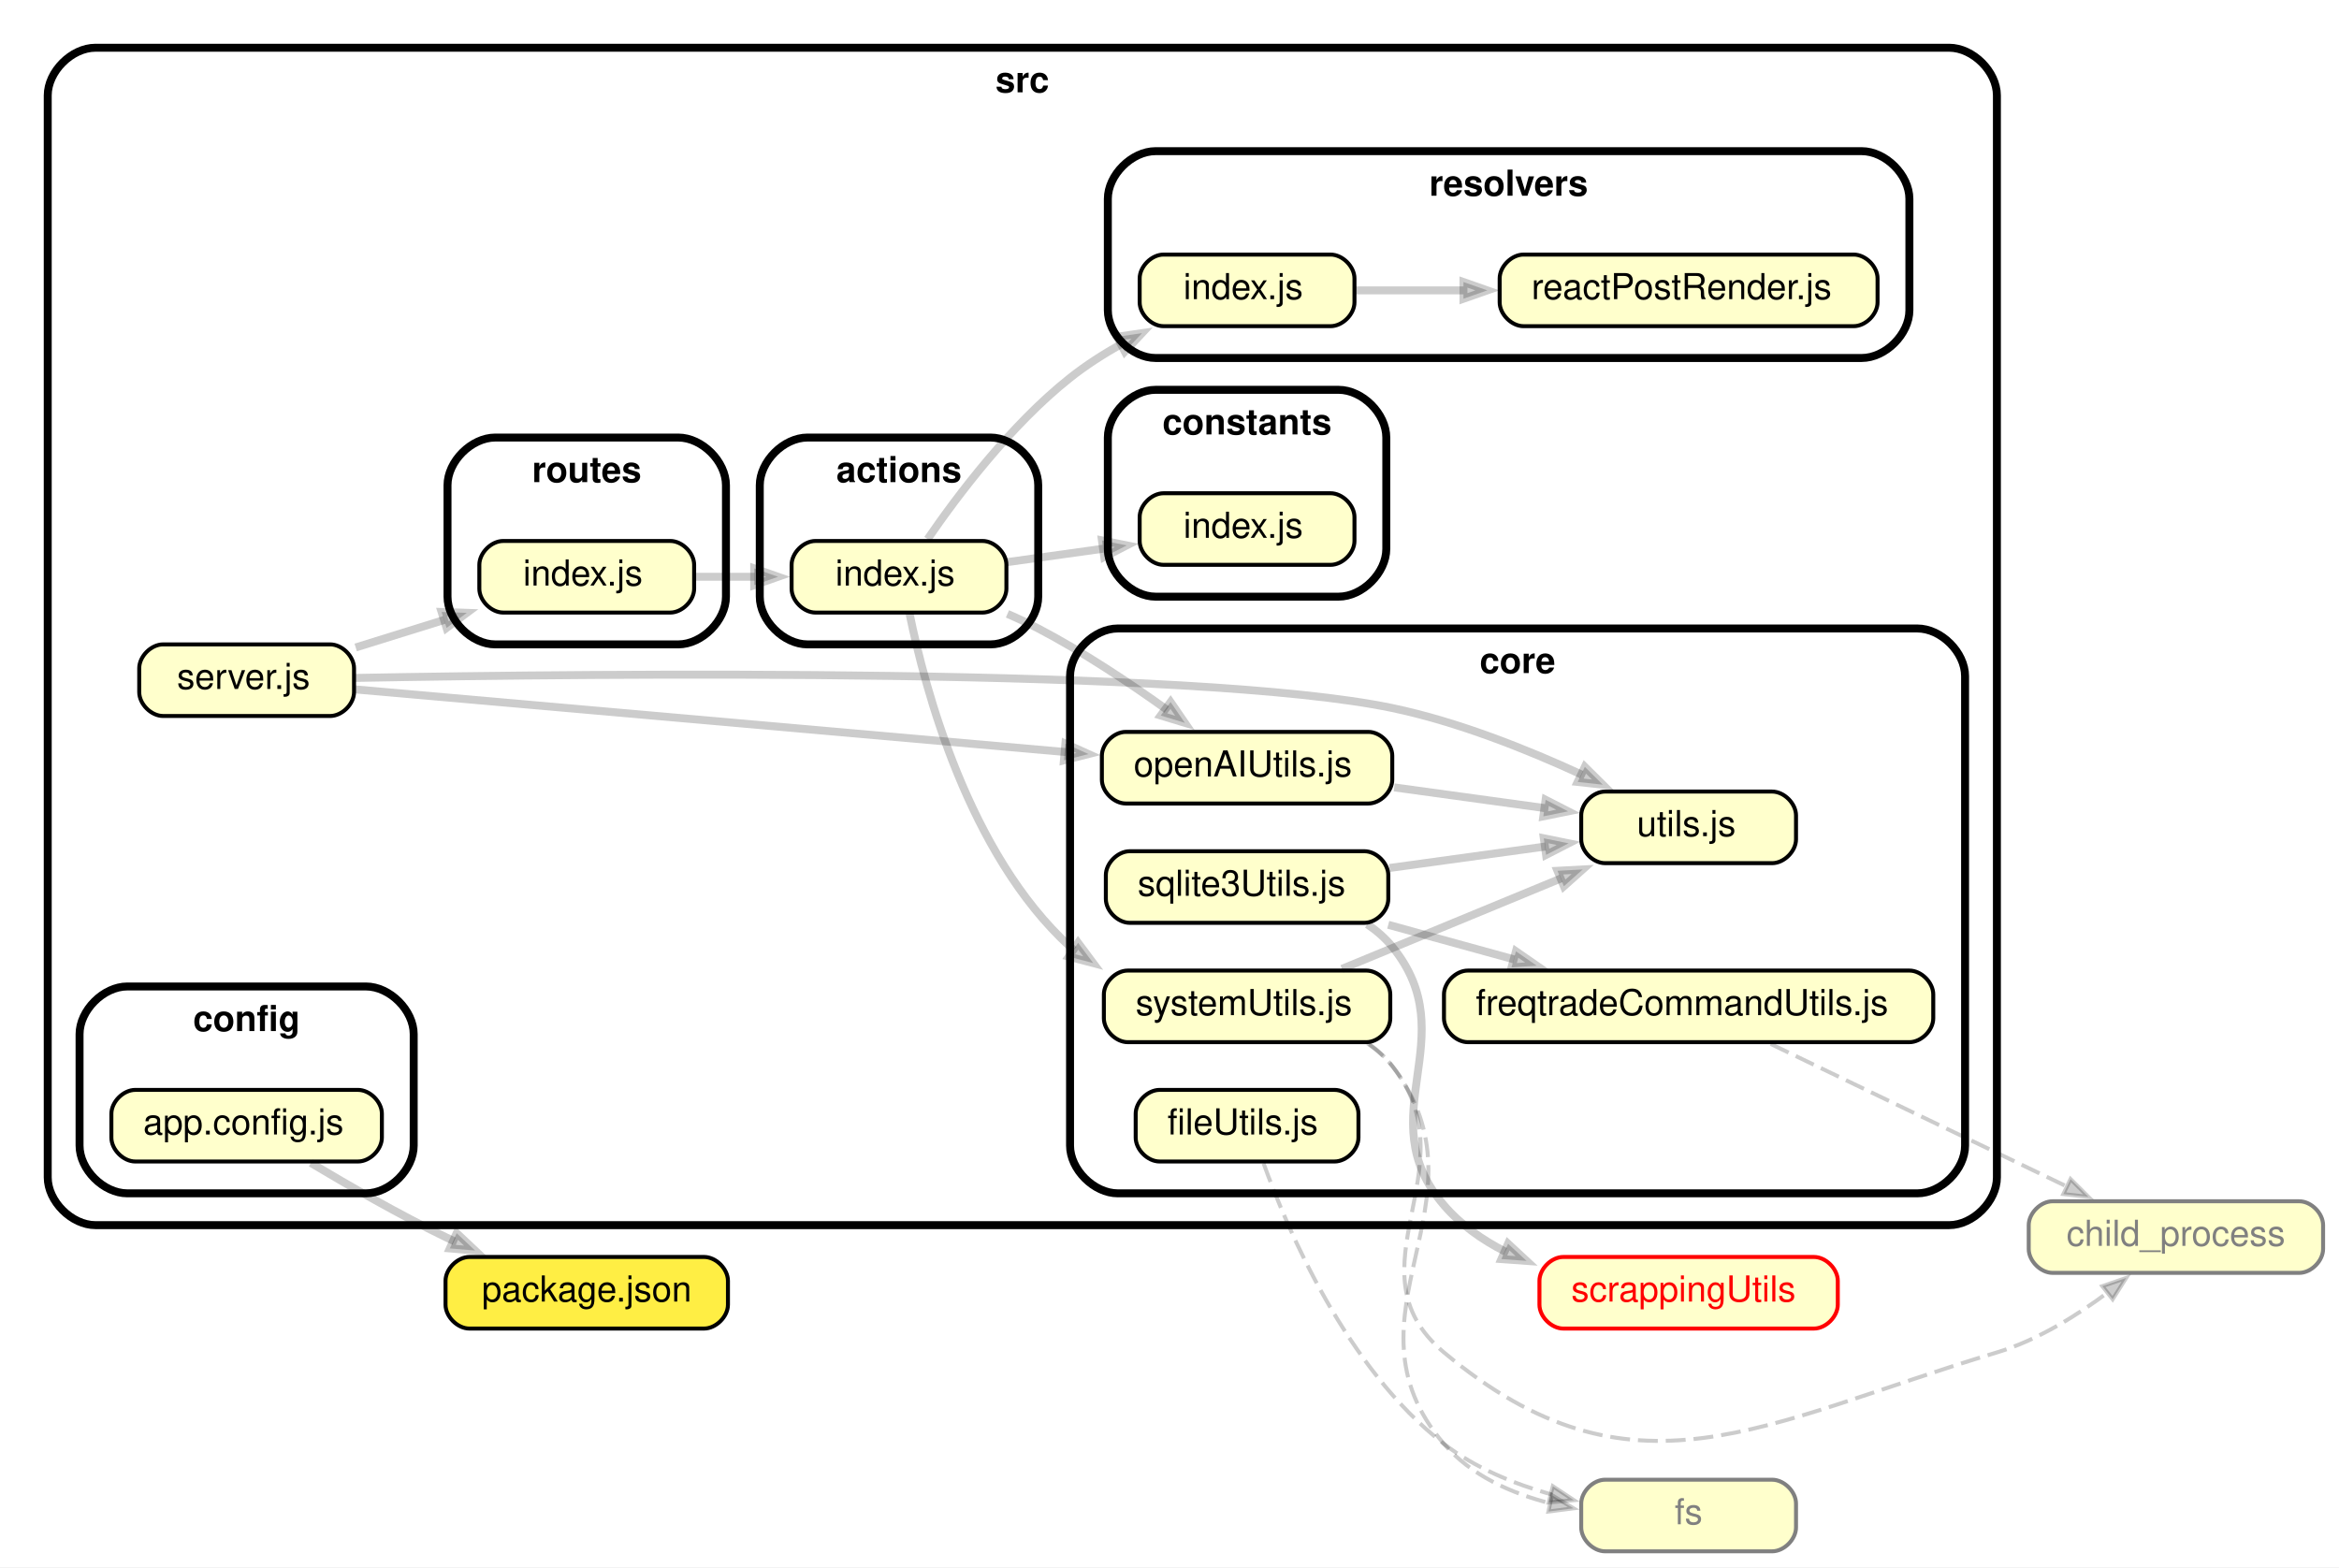
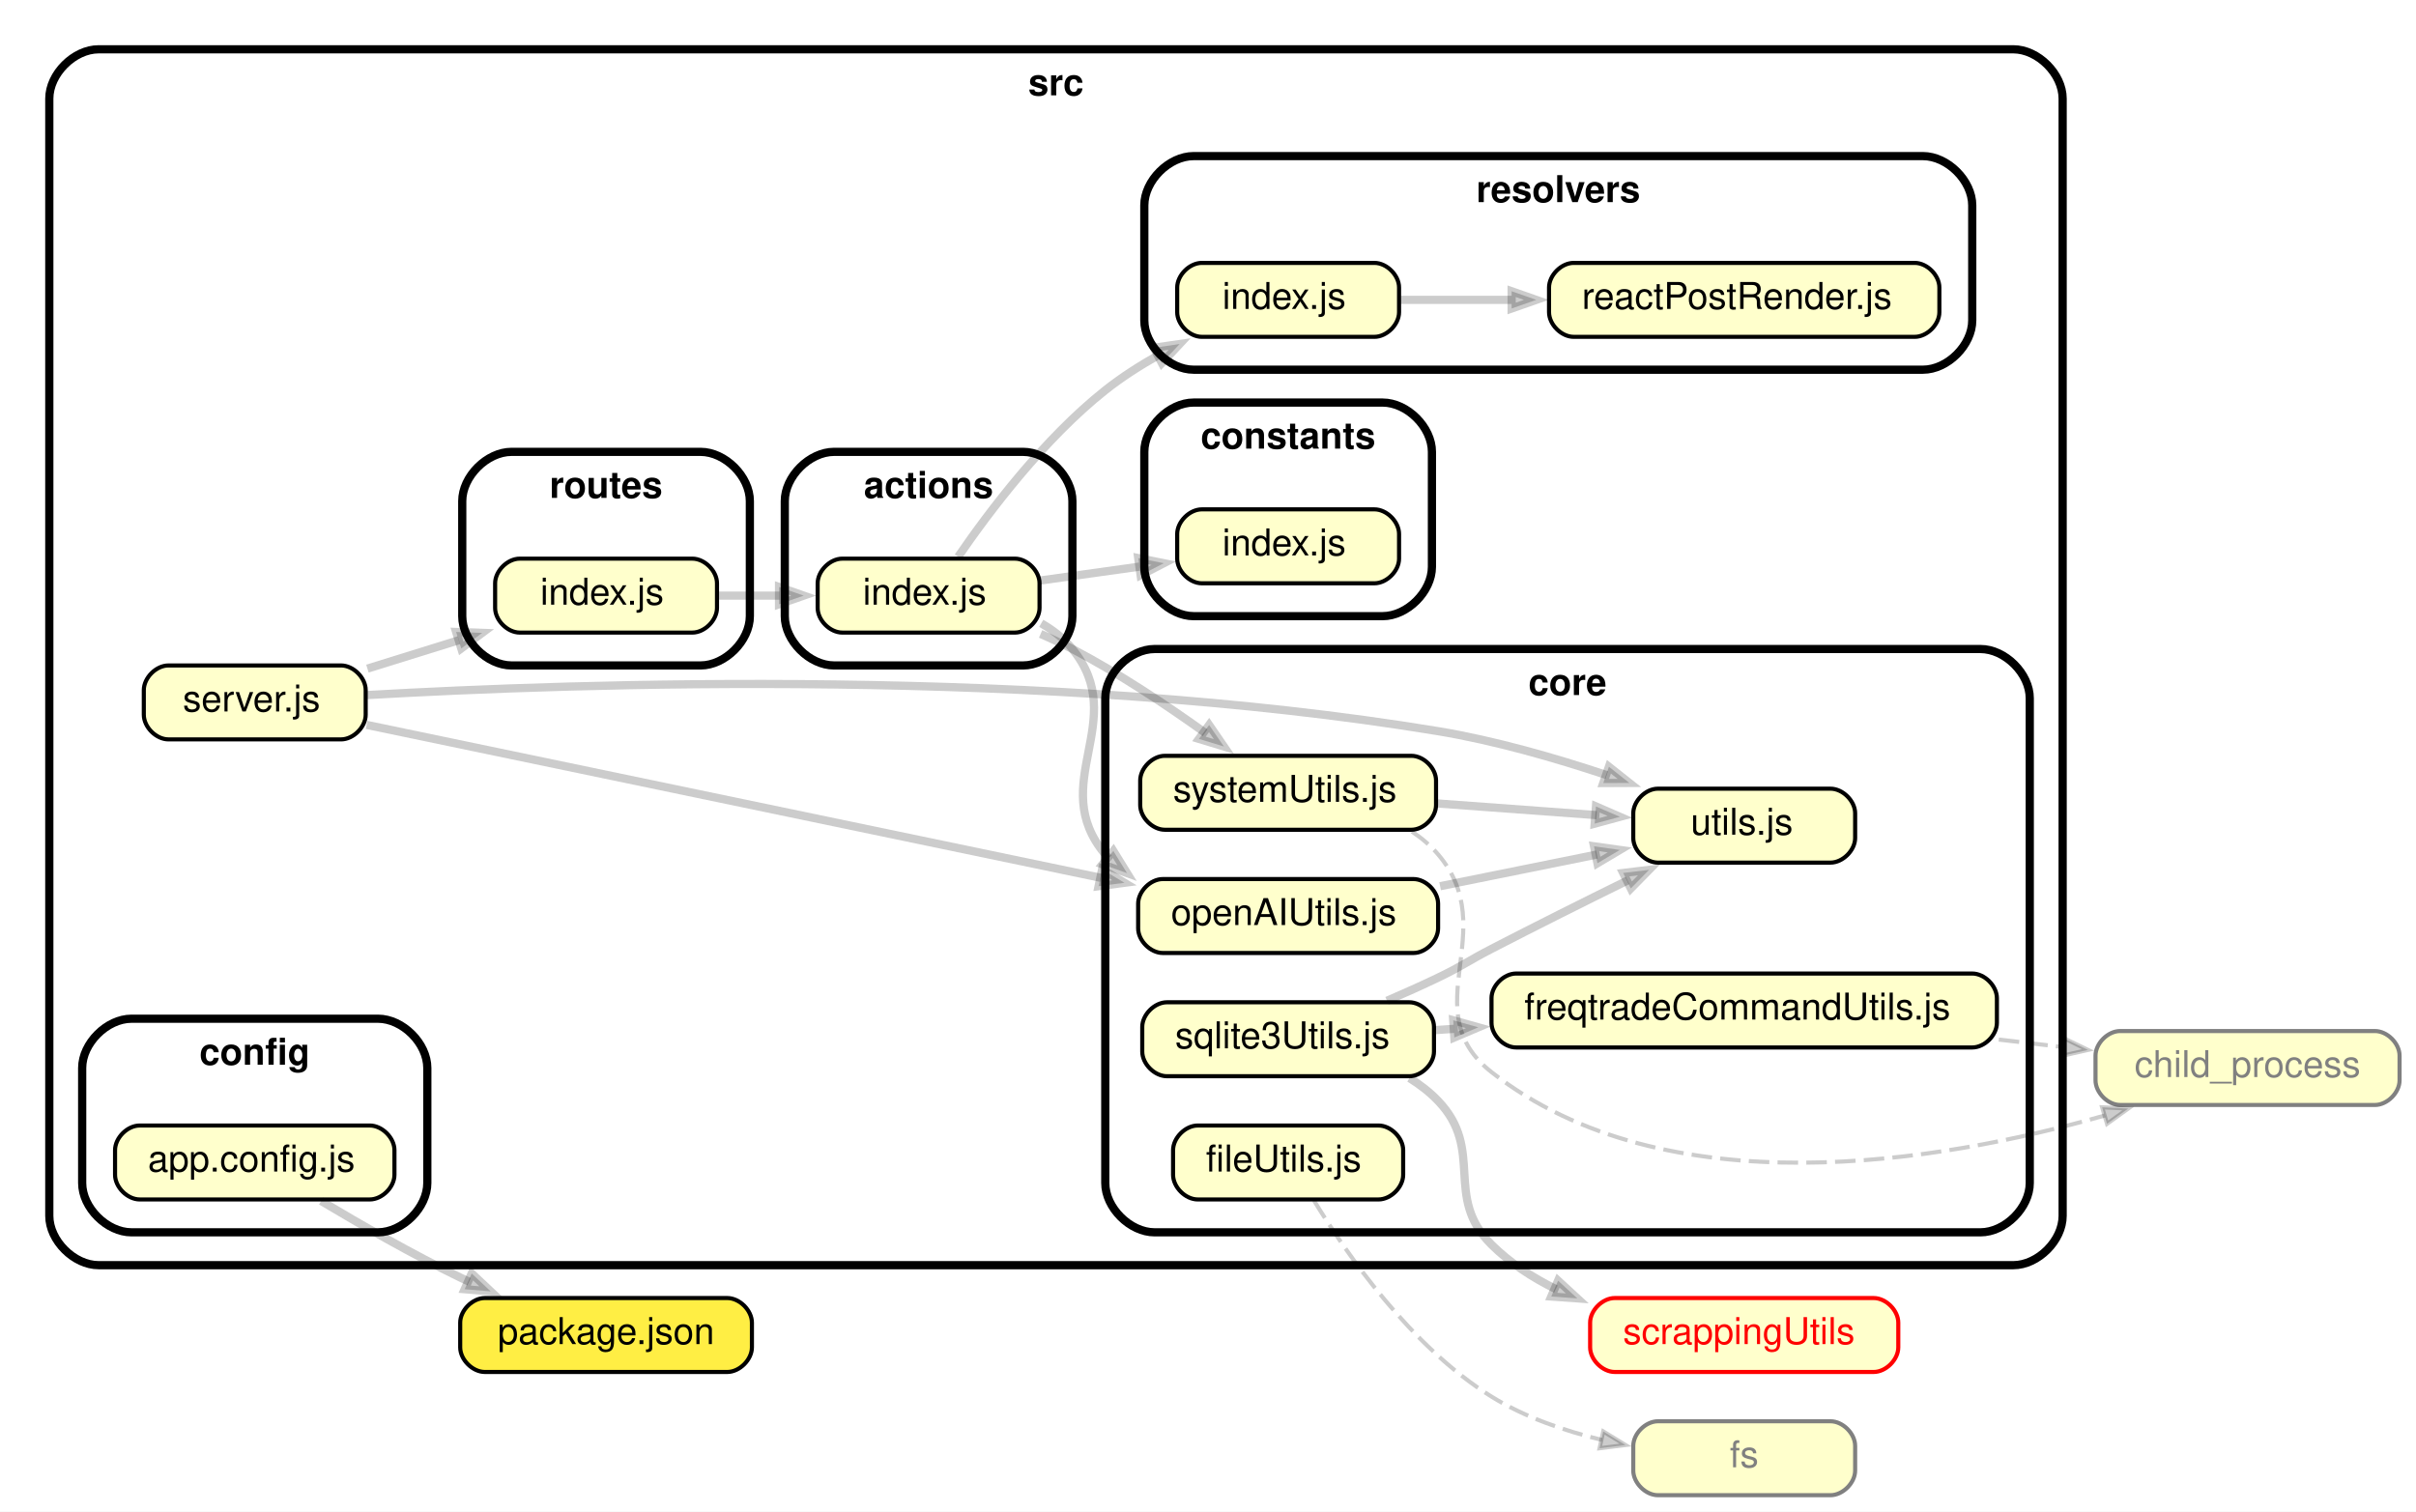
- <svg xmlns="http://www.w3.org/2000/svg" xmlns:xlink="http://www.w3.org/1999/xlink" width="588pt" height="394pt" viewBox="0.00 0.00 588.00 394.00">
-   <g id="graph0" class="graph" transform="scale(1 1) rotate(0) translate(4 390)">
-     <polygon fill="white" stroke="none" points="-4,4 -4,-390 584,-390 584,4 -4,4" />
+ <svg xmlns="http://www.w3.org/2000/svg" xmlns:xlink="http://www.w3.org/1999/xlink" width="588pt" height="368pt" viewBox="0.00 0.00 588.00 368.00">
+   <g id="graph0" class="graph" transform="scale(1 1) rotate(0) translate(4 364)">
+     <polygon fill="white" stroke="none" points="-4,4 -4,-364 584,-364 584,4 -4,4" />
    <g id="clust1" class="cluster">
-       <path fill="#ffffff" stroke="black" stroke-width="2" d="M20,-82C20,-82 486,-82 486,-82 492,-82 498,-88 498,-94 498,-94 498,-366 498,-366 498,-372 492,-378 486,-378 486,-378 20,-378 20,-378 14,-378 8,-372 8,-366 8,-366 8,-94 8,-94 8,-88 14,-82 20,-82" />
-       <text text-anchor="middle" x="253" y="-366.8" font-family="Helvetica,sans-Serif" font-weight="bold" font-size="9.00">src</text>
+       <path fill="#ffffff" stroke="black" stroke-width="2" d="M20,-56C20,-56 486,-56 486,-56 492,-56 498,-62 498,-68 498,-68 498,-340 498,-340 498,-346 492,-352 486,-352 486,-352 20,-352 20,-352 14,-352 8,-346 8,-340 8,-340 8,-68 8,-68 8,-62 14,-56 20,-56" />
+       <text text-anchor="middle" x="253" y="-340.8" font-family="Helvetica,sans-Serif" font-weight="bold" font-size="9.00">src</text>
    </g>
    <g id="clust2" class="cluster">
-       <path fill="#ffffff" stroke="black" stroke-width="2" d="M199,-228C199,-228 245,-228 245,-228 251,-228 257,-234 257,-240 257,-240 257,-268 257,-268 257,-274 251,-280 245,-280 245,-280 199,-280 199,-280 193,-280 187,-274 187,-268 187,-268 187,-240 187,-240 187,-234 193,-228 199,-228" />
-       <text text-anchor="middle" x="222" y="-268.8" font-family="Helvetica,sans-Serif" font-weight="bold" font-size="9.00">actions</text>
+       <path fill="#ffffff" stroke="black" stroke-width="2" d="M199,-202C199,-202 245,-202 245,-202 251,-202 257,-208 257,-214 257,-214 257,-242 257,-242 257,-248 251,-254 245,-254 245,-254 199,-254 199,-254 193,-254 187,-248 187,-242 187,-242 187,-214 187,-214 187,-208 193,-202 199,-202" />
+       <text text-anchor="middle" x="222" y="-242.8" font-family="Helvetica,sans-Serif" font-weight="bold" font-size="9.00">actions</text>
    </g>
    <g id="clust3" class="cluster">
-       <path fill="#ffffff" stroke="black" stroke-width="2" d="M28,-90C28,-90 88,-90 88,-90 94,-90 100,-96 100,-102 100,-102 100,-130 100,-130 100,-136 94,-142 88,-142 88,-142 28,-142 28,-142 22,-142 16,-136 16,-130 16,-130 16,-102 16,-102 16,-96 22,-90 28,-90" />
-       <text text-anchor="middle" x="58" y="-130.8" font-family="Helvetica,sans-Serif" font-weight="bold" font-size="9.00">config</text>
+       <path fill="#ffffff" stroke="black" stroke-width="2" d="M28,-64C28,-64 88,-64 88,-64 94,-64 100,-70 100,-76 100,-76 100,-104 100,-104 100,-110 94,-116 88,-116 88,-116 28,-116 28,-116 22,-116 16,-110 16,-104 16,-104 16,-76 16,-76 16,-70 22,-64 28,-64" />
+       <text text-anchor="middle" x="58" y="-104.8" font-family="Helvetica,sans-Serif" font-weight="bold" font-size="9.00">config</text>
    </g>
    <g id="clust4" class="cluster">
-       <path fill="#ffffff" stroke="black" stroke-width="2" d="M286.5,-240C286.5,-240 332.5,-240 332.5,-240 338.5,-240 344.5,-246 344.5,-252 344.5,-252 344.5,-280 344.5,-280 344.5,-286 338.5,-292 332.5,-292 332.5,-292 286.5,-292 286.5,-292 280.5,-292 274.5,-286 274.5,-280 274.5,-280 274.5,-252 274.5,-252 274.5,-246 280.5,-240 286.5,-240" />
-       <text text-anchor="middle" x="309.5" y="-280.8" font-family="Helvetica,sans-Serif" font-weight="bold" font-size="9.00">constants</text>
+       <path fill="#ffffff" stroke="black" stroke-width="2" d="M286.5,-214C286.5,-214 332.5,-214 332.5,-214 338.5,-214 344.5,-220 344.5,-226 344.5,-226 344.5,-254 344.5,-254 344.5,-260 338.5,-266 332.5,-266 332.5,-266 286.5,-266 286.5,-266 280.5,-266 274.5,-260 274.5,-254 274.5,-254 274.5,-226 274.5,-226 274.5,-220 280.5,-214 286.5,-214" />
+       <text text-anchor="middle" x="309.5" y="-254.8" font-family="Helvetica,sans-Serif" font-weight="bold" font-size="9.00">constants</text>
    </g>
    <g id="clust5" class="cluster">
-       <path fill="#ffffff" stroke="black" stroke-width="2" d="M277,-90C277,-90 478,-90 478,-90 484,-90 490,-96 490,-102 490,-102 490,-220 490,-220 490,-226 484,-232 478,-232 478,-232 277,-232 277,-232 271,-232 265,-226 265,-220 265,-220 265,-102 265,-102 265,-96 271,-90 277,-90" />
-       <text text-anchor="middle" x="377.5" y="-220.8" font-family="Helvetica,sans-Serif" font-weight="bold" font-size="9.00">core</text>
+       <path fill="#ffffff" stroke="black" stroke-width="2" d="M277,-64C277,-64 478,-64 478,-64 484,-64 490,-70 490,-76 490,-76 490,-194 490,-194 490,-200 484,-206 478,-206 478,-206 277,-206 277,-206 271,-206 265,-200 265,-194 265,-194 265,-76 265,-76 265,-70 271,-64 277,-64" />
+       <text text-anchor="middle" x="377.5" y="-194.8" font-family="Helvetica,sans-Serif" font-weight="bold" font-size="9.00">core</text>
    </g>
    <g id="clust6" class="cluster">
-       <path fill="#ffffff" stroke="black" stroke-width="2" d="M286.5,-300C286.5,-300 464,-300 464,-300 470,-300 476,-306 476,-312 476,-312 476,-340 476,-340 476,-346 470,-352 464,-352 464,-352 286.5,-352 286.5,-352 280.5,-352 274.5,-346 274.5,-340 274.5,-340 274.5,-312 274.5,-312 274.5,-306 280.5,-300 286.5,-300" />
-       <text text-anchor="middle" x="375.25" y="-340.8" font-family="Helvetica,sans-Serif" font-weight="bold" font-size="9.00">resolvers</text>
+       <path fill="#ffffff" stroke="black" stroke-width="2" d="M286.5,-274C286.5,-274 464,-274 464,-274 470,-274 476,-280 476,-286 476,-286 476,-314 476,-314 476,-320 470,-326 464,-326 464,-326 286.5,-326 286.5,-326 280.5,-326 274.5,-320 274.5,-314 274.5,-314 274.5,-286 274.5,-286 274.5,-280 280.5,-274 286.5,-274" />
+       <text text-anchor="middle" x="375.25" y="-314.8" font-family="Helvetica,sans-Serif" font-weight="bold" font-size="9.00">resolvers</text>
    </g>
    <g id="clust7" class="cluster">
-       <path fill="#ffffff" stroke="black" stroke-width="2" d="M120.5,-228C120.5,-228 166.5,-228 166.5,-228 172.5,-228 178.5,-234 178.5,-240 178.5,-240 178.5,-268 178.5,-268 178.5,-274 172.5,-280 166.5,-280 166.5,-280 120.5,-280 120.5,-280 114.5,-280 108.5,-274 108.5,-268 108.5,-268 108.5,-240 108.5,-240 108.5,-234 114.5,-228 120.5,-228" />
-       <text text-anchor="middle" x="143.5" y="-268.8" font-family="Helvetica,sans-Serif" font-weight="bold" font-size="9.00">routes</text>
+       <path fill="#ffffff" stroke="black" stroke-width="2" d="M120.5,-202C120.5,-202 166.5,-202 166.5,-202 172.5,-202 178.5,-208 178.5,-214 178.5,-214 178.5,-242 178.5,-242 178.5,-248 172.5,-254 166.5,-254 166.5,-254 120.5,-254 120.5,-254 114.5,-254 108.5,-248 108.5,-242 108.5,-242 108.5,-214 108.5,-214 108.5,-208 114.5,-202 120.5,-202" />
+       <text text-anchor="middle" x="143.5" y="-242.8" font-family="Helvetica,sans-Serif" font-weight="bold" font-size="9.00">routes</text>
    </g>
    <g id="node1" class="node">
      <g id="a_node1">
        <a xlink:title="scrappingUtils">
-           <path fill="#ffffcc" stroke="red" d="M452,-74C452,-74 389,-74 389,-74 386,-74 383,-71 383,-68 383,-68 383,-62 383,-62 383,-59 386,-56 389,-56 389,-56 452,-56 452,-56 455,-56 458,-59 458,-62 458,-62 458,-68 458,-68 458,-71 455,-74 452,-74" />
-           <text text-anchor="start" x="391" y="-62.8" font-family="Helvetica,sans-Serif" font-size="9.00" fill="red">scrappingUtils</text>
+           <path fill="#ffffcc" stroke="red" d="M452,-48C452,-48 389,-48 389,-48 386,-48 383,-45 383,-42 383,-42 383,-36 383,-36 383,-33 386,-30 389,-30 389,-30 452,-30 452,-30 455,-30 458,-33 458,-36 458,-36 458,-42 458,-42 458,-45 455,-48 452,-48" />
+           <text text-anchor="start" x="391" y="-36.8" font-family="Helvetica,sans-Serif" font-size="9.00" fill="red">scrappingUtils</text>
        </a>
      </g>
    </g>
    <g id="node2" class="node">
      <g id="a_node2">
        <a xlink:title="child_process">
-           <path fill="#ffffcc" stroke="grey" d="M574,-88C574,-88 512,-88 512,-88 509,-88 506,-85 506,-82 506,-82 506,-76 506,-76 506,-73 509,-70 512,-70 512,-70 574,-70 574,-70 577,-70 580,-73 580,-76 580,-76 580,-82 580,-82 580,-85 577,-88 574,-88" />
-           <text text-anchor="middle" x="543" y="-76.8" font-family="Helvetica,sans-Serif" font-size="9.00" fill="grey">child_process</text>
+           <path fill="#ffffcc" stroke="grey" d="M574,-113C574,-113 512,-113 512,-113 509,-113 506,-110 506,-107 506,-107 506,-101 506,-101 506,-98 509,-95 512,-95 512,-95 574,-95 574,-95 577,-95 580,-98 580,-101 580,-101 580,-107 580,-107 580,-110 577,-113 574,-113" />
+           <text text-anchor="middle" x="543" y="-101.8" font-family="Helvetica,sans-Serif" font-size="9.00" fill="grey">child_process</text>
        </a>
      </g>
    </g>
    <g id="node3" class="node">
      <g id="a_node3">
        <a xlink:title="fs">
          <path fill="#ffffcc" stroke="grey" d="M441.5,-18C441.5,-18 399.5,-18 399.5,-18 396.5,-18 393.5,-15 393.5,-12 393.5,-12 393.5,-6 393.5,-6 393.5,-3 396.5,0 399.5,0 399.5,0 441.5,0 441.5,0 444.5,0 447.5,-3 447.5,-6 447.5,-6 447.5,-12 447.5,-12 447.5,-15 444.5,-18 441.5,-18" />
          <text text-anchor="middle" x="420.5" y="-6.8" font-family="Helvetica,sans-Serif" font-size="9.00" fill="grey">fs</text>
        </a>
      </g>
    </g>
    <g id="node4" class="node">
      <g id="a_node4">
        <a xlink:href="package.json" xlink:title="package.json">
-           <path fill="#ffee44" stroke="black" d="M173,-74C173,-74 114,-74 114,-74 111,-74 108,-71 108,-68 108,-68 108,-62 108,-62 108,-59 111,-56 114,-56 114,-56 173,-56 173,-56 176,-56 179,-59 179,-62 179,-62 179,-68 179,-68 179,-71 176,-74 173,-74" />
-           <text text-anchor="middle" x="143.5" y="-62.8" font-family="Helvetica,sans-Serif" font-size="9.00">package.json</text>
+           <path fill="#ffee44" stroke="black" d="M173,-48C173,-48 114,-48 114,-48 111,-48 108,-45 108,-42 108,-42 108,-36 108,-36 108,-33 111,-30 114,-30 114,-30 173,-30 173,-30 176,-30 179,-33 179,-36 179,-36 179,-42 179,-42 179,-45 176,-48 173,-48" />
+           <text text-anchor="middle" x="143.5" y="-36.8" font-family="Helvetica,sans-Serif" font-size="9.00">package.json</text>
        </a>
      </g>
    </g>
    <g id="node5" class="node">
      <g id="a_node5">
        <a xlink:href="src/actions/index.js" xlink:title="index.js">
-           <path fill="#ffffcc" stroke="black" d="M243,-254C243,-254 201,-254 201,-254 198,-254 195,-251 195,-248 195,-248 195,-242 195,-242 195,-239 198,-236 201,-236 201,-236 243,-236 243,-236 246,-236 249,-239 249,-242 249,-242 249,-248 249,-248 249,-251 246,-254 243,-254" />
-           <text text-anchor="start" x="206" y="-242.8" font-family="Helvetica,sans-Serif" font-size="9.00">index.js</text>
+           <path fill="#ffffcc" stroke="black" d="M243,-228C243,-228 201,-228 201,-228 198,-228 195,-225 195,-222 195,-222 195,-216 195,-216 195,-213 198,-210 201,-210 201,-210 243,-210 243,-210 246,-210 249,-213 249,-216 249,-216 249,-222 249,-222 249,-225 246,-228 243,-228" />
+           <text text-anchor="start" x="206" y="-216.8" font-family="Helvetica,sans-Serif" font-size="9.00">index.js</text>
        </a>
      </g>
    </g>
    <g id="node6" class="node">
      <g id="a_node6">
        <a xlink:href="src/constants/index.js" xlink:title="index.js">
-           <path fill="#ffffcc" stroke="black" d="M330.5,-266C330.5,-266 288.5,-266 288.5,-266 285.5,-266 282.5,-263 282.5,-260 282.5,-260 282.5,-254 282.5,-254 282.5,-251 285.5,-248 288.5,-248 288.5,-248 330.5,-248 330.5,-248 333.5,-248 336.5,-251 336.5,-254 336.5,-254 336.5,-260 336.5,-260 336.5,-263 333.5,-266 330.5,-266" />
-           <text text-anchor="start" x="293.5" y="-254.8" font-family="Helvetica,sans-Serif" font-size="9.00">index.js</text>
+           <path fill="#ffffcc" stroke="black" d="M330.5,-240C330.5,-240 288.5,-240 288.5,-240 285.5,-240 282.5,-237 282.5,-234 282.5,-234 282.5,-228 282.5,-228 282.5,-225 285.5,-222 288.5,-222 288.5,-222 330.5,-222 330.5,-222 333.5,-222 336.5,-225 336.5,-228 336.5,-228 336.5,-234 336.5,-234 336.5,-237 333.5,-240 330.5,-240" />
+           <text text-anchor="start" x="293.5" y="-228.8" font-family="Helvetica,sans-Serif" font-size="9.00">index.js</text>
        </a>
      </g>
    </g>
    <g id="edge1" class="edge">
-       <path fill="none" stroke="#000000" stroke-width="2" stroke-opacity="0.2" d="M249.12,-248.67C256.75,-249.74 265.23,-250.93 273.33,-252.06" />
-       <polygon fill="#000000" fill-opacity="0.2" stroke="#000000" stroke-width="2" stroke-opacity="0.2" points="273.02,-254.14 279.25,-252.89 273.6,-249.98 273.02,-254.14" />
+       <path fill="none" stroke="#000000" stroke-width="2" stroke-opacity="0.2" d="M249.12,-222.67C256.75,-223.74 265.23,-224.93 273.33,-226.06" />
+       <polygon fill="#000000" fill-opacity="0.2" stroke="#000000" stroke-width="2" stroke-opacity="0.2" points="273.02,-228.14 279.25,-226.89 273.6,-223.98 273.02,-228.14" />
    </g>
    <g id="node7" class="node">
      <g id="a_node7">
        <a xlink:href="src/core/openAIUtils.js" xlink:title="openAIUtils.js">
-           <path fill="#ffffcc" stroke="black" d="M340,-206C340,-206 279,-206 279,-206 276,-206 273,-203 273,-200 273,-200 273,-194 273,-194 273,-191 276,-188 279,-188 279,-188 340,-188 340,-188 343,-188 346,-191 346,-194 346,-194 346,-200 346,-200 346,-203 343,-206 340,-206" />
-           <text text-anchor="start" x="281" y="-194.8" font-family="Helvetica,sans-Serif" font-size="9.00">openAIUtils.js</text>
+           <path fill="#ffffcc" stroke="black" d="M340,-150C340,-150 279,-150 279,-150 276,-150 273,-147 273,-144 273,-144 273,-138 273,-138 273,-135 276,-132 279,-132 279,-132 340,-132 340,-132 343,-132 346,-135 346,-138 346,-138 346,-144 346,-144 346,-147 343,-150 340,-150" />
+           <text text-anchor="start" x="281" y="-138.8" font-family="Helvetica,sans-Serif" font-size="9.00">openAIUtils.js</text>
        </a>
      </g>
    </g>
    <g id="edge2" class="edge">
-       <path fill="none" stroke="#000000" stroke-width="2" stroke-opacity="0.2" d="M249.26,-235.67C251.91,-234.52 254.53,-233.29 257,-232 268.19,-226.16 279.89,-218.36 289.3,-211.61" />
-       <polygon fill="#000000" fill-opacity="0.2" stroke="#000000" stroke-width="2" stroke-opacity="0.2" points="290.27,-213.51 293.87,-208.27 287.79,-210.12 290.27,-213.51" />
+       <path fill="none" stroke="#000000" stroke-width="2" stroke-opacity="0.2" d="M249.41,-212.25C252.3,-210.6 254.93,-208.55 257,-206 271.19,-188.53 250.52,-173.23 265,-156 265.27,-155.68 265.55,-155.36 265.83,-155.06" />
+       <polygon fill="#000000" fill-opacity="0.2" stroke="#000000" stroke-width="2" stroke-opacity="0.2" points="266.96,-156.85 270.3,-151.44 264.31,-153.58 266.96,-156.85" />
    </g>
    <g id="node8" class="node">
      <g id="a_node8">
        <a xlink:href="src/core/systemUtils.js" xlink:title="systemUtils.js">
-           <path fill="#ffffcc" stroke="black" d="M339.5,-146C339.5,-146 279.5,-146 279.5,-146 276.5,-146 273.5,-143 273.5,-140 273.5,-140 273.5,-134 273.5,-134 273.5,-131 276.5,-128 279.5,-128 279.5,-128 339.5,-128 339.5,-128 342.5,-128 345.5,-131 345.5,-134 345.5,-134 345.5,-140 345.5,-140 345.5,-143 342.5,-146 339.5,-146" />
-           <text text-anchor="start" x="281.5" y="-134.8" font-family="Helvetica,sans-Serif" font-size="9.00">systemUtils.js</text>
+           <path fill="#ffffcc" stroke="black" d="M339.5,-180C339.5,-180 279.5,-180 279.5,-180 276.5,-180 273.5,-177 273.5,-174 273.5,-174 273.5,-168 273.5,-168 273.5,-165 276.5,-162 279.5,-162 279.5,-162 339.5,-162 339.5,-162 342.5,-162 345.5,-165 345.5,-168 345.5,-168 345.5,-174 345.5,-174 345.5,-177 342.5,-180 339.5,-180" />
+           <text text-anchor="start" x="281.5" y="-168.8" font-family="Helvetica,sans-Serif" font-size="9.00">systemUtils.js</text>
        </a>
      </g>
    </g>
    <g id="edge3" class="edge">
-       <path fill="none" stroke="#000000" stroke-width="2" stroke-opacity="0.2" d="M224.67,-235.64C228.47,-217.05 239.47,-175.28 265,-152 265.31,-151.72 265.63,-151.44 265.95,-151.17" />
-       <polygon fill="#000000" fill-opacity="0.2" stroke="#000000" stroke-width="2" stroke-opacity="0.2" points="267.02,-152.98 270.82,-147.88 264.67,-149.5 267.02,-152.98" />
+       <path fill="none" stroke="#000000" stroke-width="2" stroke-opacity="0.2" d="M249.26,-209.67C251.91,-208.52 254.53,-207.29 257,-206 268.19,-200.16 279.89,-192.36 289.3,-185.61" />
+       <polygon fill="#000000" fill-opacity="0.2" stroke="#000000" stroke-width="2" stroke-opacity="0.2" points="290.27,-187.51 293.87,-182.27 287.79,-184.12 290.27,-187.51" />
    </g>
    <g id="node9" class="node">
      <g id="a_node9">
        <a xlink:href="src/resolvers/index.js" xlink:title="index.js">
-           <path fill="#ffffcc" stroke="black" d="M330.5,-326C330.5,-326 288.5,-326 288.5,-326 285.5,-326 282.5,-323 282.5,-320 282.5,-320 282.5,-314 282.5,-314 282.5,-311 285.5,-308 288.5,-308 288.5,-308 330.5,-308 330.5,-308 333.5,-308 336.5,-311 336.5,-314 336.5,-314 336.5,-320 336.5,-320 336.5,-323 333.5,-326 330.5,-326" />
-           <text text-anchor="start" x="293.5" y="-314.8" font-family="Helvetica,sans-Serif" font-size="9.00">index.js</text>
+           <path fill="#ffffcc" stroke="black" d="M330.5,-300C330.5,-300 288.5,-300 288.5,-300 285.5,-300 282.5,-297 282.5,-294 282.5,-294 282.5,-288 282.5,-288 282.5,-285 285.5,-282 288.5,-282 288.5,-282 330.5,-282 330.5,-282 333.5,-282 336.5,-285 336.5,-288 336.5,-288 336.5,-294 336.5,-294 336.5,-297 333.5,-300 330.5,-300" />
+           <text text-anchor="start" x="293.5" y="-288.8" font-family="Helvetica,sans-Serif" font-size="9.00">index.js</text>
        </a>
      </g>
    </g>
    <g id="edge4" class="edge">
-       <path fill="none" stroke="#000000" stroke-width="2" stroke-opacity="0.2" d="M229.19,-254.47C236.65,-265.33 250.07,-283.17 265,-295 268.99,-298.17 273.52,-301.06 278.1,-303.63" />
-       <polygon fill="#000000" fill-opacity="0.2" stroke="#000000" stroke-width="2" stroke-opacity="0.2" points="276.81,-305.33 283.1,-306.25 278.76,-301.61 276.81,-305.33" />
+       <path fill="none" stroke="#000000" stroke-width="2" stroke-opacity="0.2" d="M229.19,-228.47C236.65,-239.33 250.07,-257.17 265,-269 268.99,-272.17 273.52,-275.06 278.1,-277.63" />
+       <polygon fill="#000000" fill-opacity="0.2" stroke="#000000" stroke-width="2" stroke-opacity="0.2" points="276.81,-279.33 283.1,-280.25 278.76,-275.61 276.81,-279.33" />
    </g>
    <g id="node13" class="node">
      <g id="a_node13">
        <a xlink:href="src/core/utils.js" xlink:title="utils.js">
-           <path fill="#ffffcc" stroke="black" d="M441.5,-191C441.5,-191 399.5,-191 399.5,-191 396.5,-191 393.5,-188 393.5,-185 393.5,-185 393.5,-179 393.5,-179 393.5,-176 396.5,-173 399.5,-173 399.5,-173 441.5,-173 441.5,-173 444.5,-173 447.5,-176 447.5,-179 447.5,-179 447.5,-185 447.5,-185 447.5,-188 444.5,-191 441.5,-191" />
-           <text text-anchor="start" x="407.5" y="-179.8" font-family="Helvetica,sans-Serif" font-size="9.00">utils.js</text>
+           <path fill="#ffffcc" stroke="black" d="M441.5,-172C441.5,-172 399.5,-172 399.5,-172 396.5,-172 393.5,-169 393.5,-166 393.5,-166 393.5,-160 393.5,-160 393.5,-157 396.5,-154 399.5,-154 399.5,-154 441.5,-154 441.5,-154 444.5,-154 447.5,-157 447.5,-160 447.5,-160 447.5,-166 447.5,-166 447.5,-169 444.5,-172 441.5,-172" />
+           <text text-anchor="start" x="407.5" y="-160.8" font-family="Helvetica,sans-Serif" font-size="9.00">utils.js</text>
        </a>
      </g>
    </g>
    <g id="edge8" class="edge">
-       <path fill="none" stroke="#000000" stroke-width="2" stroke-opacity="0.2" d="M346.49,-192.05C358.65,-190.37 372.2,-188.51 384.29,-186.85" />
-       <polygon fill="#000000" fill-opacity="0.2" stroke="#000000" stroke-width="2" stroke-opacity="0.2" points="384.55,-188.93 390.21,-186.03 383.98,-184.77 384.55,-188.93" />
+       <path fill="none" stroke="#000000" stroke-width="2" stroke-opacity="0.2" d="M346.49,-148.26C358.77,-150.74 372.46,-153.51 384.65,-155.97" />
+       <polygon fill="#000000" fill-opacity="0.2" stroke="#000000" stroke-width="2" stroke-opacity="0.2" points="383.95,-157.97 390.24,-157.09 384.78,-153.85 383.95,-157.97" />
    </g>
    <g id="edge13" class="edge">
-       <path fill="none" stroke="#000000" stroke-dasharray="5,2" stroke-opacity="0.2" d="M339.77,-127.68C342.11,-126.07 344.24,-124.19 346,-122 366.32,-96.61 334.05,-70.85 359,-50 406.41,-10.39 438.83,-32.25 498,-50 508.2,-53.06 518.21,-59.33 526.11,-65.25" />
-       <polygon fill="#000000" fill-opacity="0.2" stroke="#000000" stroke-opacity="0.2" points="524.5,-66.66 530.51,-68.73 527.1,-63.36 524.5,-66.66" />
-     </g>
-     <g id="edge14" class="edge">
-       <path fill="none" stroke="#000000" stroke-dasharray="5,2" stroke-opacity="0.2" d="M340.2,-127.52C342.39,-125.95 344.37,-124.12 346,-122 371.91,-88.16 331.26,-59.35 359,-27 365.77,-19.1 375.85,-14.59 385.84,-12.03" />
-       <polygon fill="#000000" fill-opacity="0.2" stroke="#000000" stroke-opacity="0.2" points="386.14,-14.11 391.57,-10.81 385.26,-10 386.14,-14.11" />
+       <path fill="none" stroke="#000000" stroke-dasharray="5,2" stroke-opacity="0.2" d="M339.63,-161.56C342,-159.98 344.18,-158.14 346,-156 361.73,-137.54 339.92,-117.97 359,-103 401.48,-69.68 468.19,-81.03 508.25,-92.44" />
+       <polygon fill="#000000" fill-opacity="0.2" stroke="#000000" stroke-opacity="0.2" points="507.61,-94.44 513.96,-94.13 508.8,-90.41 507.61,-94.44" />
    </g>
    <g id="edge12" class="edge">
-       <path fill="none" stroke="#000000" stroke-width="2" stroke-opacity="0.2" d="M333.35,-146.43C349.34,-153.03 370.88,-161.93 388.43,-169.17" />
-       <polygon fill="#000000" fill-opacity="0.2" stroke="#000000" stroke-width="2" stroke-opacity="0.2" points="387.53,-171.08 393.88,-171.42 389.14,-167.19 387.53,-171.08" />
+       <path fill="none" stroke="#000000" stroke-width="2" stroke-opacity="0.2" d="M345.89,-168.4C358.29,-167.49 372.21,-166.47 384.58,-165.56" />
+       <polygon fill="#000000" fill-opacity="0.2" stroke="#000000" stroke-width="2" stroke-opacity="0.2" points="384.42,-167.68 390.25,-165.15 384.11,-163.49 384.42,-167.68" />
    </g>
    <g id="node15" class="node">
      <g id="a_node15">
        <a xlink:href="src/resolvers/reactPostRender.js" xlink:title="reactPostRender.js">
-           <path fill="#ffffcc" stroke="black" d="M462,-326C462,-326 379,-326 379,-326 376,-326 373,-323 373,-320 373,-320 373,-314 373,-314 373,-311 376,-308 379,-308 379,-308 462,-308 462,-308 465,-308 468,-311 468,-314 468,-314 468,-320 468,-320 468,-323 465,-326 462,-326" />
-           <text text-anchor="start" x="381" y="-314.8" font-family="Helvetica,sans-Serif" font-size="9.00">reactPostRender.js</text>
-         </a>
-       </g>
-     </g>
-     <g id="edge15" class="edge">
-       <path fill="none" stroke="#000000" stroke-width="2" stroke-opacity="0.2" d="M336.89,-317C345.1,-317 354.48,-317 363.91,-317" />
-       <polygon fill="#000000" fill-opacity="0.2" stroke="#000000" stroke-width="2" stroke-opacity="0.2" points="363.9,-319.1 369.9,-317 363.9,-314.9 363.9,-319.1" />
+           <path fill="#ffffcc" stroke="black" d="M462,-300C462,-300 379,-300 379,-300 376,-300 373,-297 373,-294 373,-294 373,-288 373,-288 373,-285 376,-282 379,-282 379,-282 462,-282 462,-282 465,-282 468,-285 468,-288 468,-288 468,-294 468,-294 468,-297 465,-300 462,-300" />
+           <text text-anchor="start" x="381" y="-288.8" font-family="Helvetica,sans-Serif" font-size="9.00">reactPostRender.js</text>
+         </a>
+       </g>
+     </g>
+     <g id="edge14" class="edge">
+       <path fill="none" stroke="#000000" stroke-width="2" stroke-opacity="0.2" d="M336.89,-291C345.1,-291 354.48,-291 363.91,-291" />
+       <polygon fill="#000000" fill-opacity="0.2" stroke="#000000" stroke-width="2" stroke-opacity="0.2" points="363.9,-293.1 369.9,-291 363.9,-288.9 363.9,-293.1" />
    </g>
    <g id="node10" class="node">
      <g id="a_node10">
        <a xlink:href="src/config/app.config.js" xlink:title="app.config.js">
-           <path fill="#ffffcc" stroke="black" d="M86,-116C86,-116 30,-116 30,-116 27,-116 24,-113 24,-110 24,-110 24,-104 24,-104 24,-101 27,-98 30,-98 30,-98 86,-98 86,-98 89,-98 92,-101 92,-104 92,-104 92,-110 92,-110 92,-113 89,-116 86,-116" />
-           <text text-anchor="start" x="32" y="-104.8" font-family="Helvetica,sans-Serif" font-size="9.00">app.config.js</text>
+           <path fill="#ffffcc" stroke="black" d="M86,-90C86,-90 30,-90 30,-90 27,-90 24,-87 24,-84 24,-84 24,-78 24,-78 24,-75 27,-72 30,-72 30,-72 86,-72 86,-72 89,-72 92,-75 92,-78 92,-78 92,-84 92,-84 92,-87 89,-90 86,-90" />
+           <text text-anchor="start" x="32" y="-78.8" font-family="Helvetica,sans-Serif" font-size="9.00">app.config.js</text>
        </a>
      </g>
    </g>
    <g id="edge5" class="edge">
-       <path fill="none" stroke="#000000" stroke-width="2" stroke-opacity="0.2" d="M74.16,-97.63C83.7,-91.92 96.37,-84.65 108,-79 108.71,-78.65 109.44,-78.31 110.17,-77.97" />
-       <polygon fill="#000000" fill-opacity="0.2" stroke="#000000" stroke-width="2" stroke-opacity="0.2" points="110.8,-79.98 115.43,-75.62 109.09,-76.15 110.8,-79.98" />
+       <path fill="none" stroke="#000000" stroke-width="2" stroke-opacity="0.2" d="M74.16,-71.63C83.7,-65.92 96.37,-58.65 108,-53 108.71,-52.65 109.44,-52.31 110.17,-51.97" />
+       <polygon fill="#000000" fill-opacity="0.2" stroke="#000000" stroke-width="2" stroke-opacity="0.2" points="110.8,-53.98 115.43,-49.62 109.09,-50.15 110.8,-53.98" />
    </g>
    <g id="node11" class="node">
      <g id="a_node11">
        <a xlink:href="src/core/fileUtils.js" xlink:title="fileUtils.js">
-           <path fill="#ffffcc" stroke="black" d="M331.5,-116C331.5,-116 287.5,-116 287.5,-116 284.5,-116 281.5,-113 281.5,-110 281.5,-110 281.5,-104 281.5,-104 281.5,-101 284.5,-98 287.5,-98 287.5,-98 331.5,-98 331.5,-98 334.5,-98 337.5,-101 337.5,-104 337.5,-104 337.5,-110 337.5,-110 337.5,-113 334.5,-116 331.5,-116" />
-           <text text-anchor="start" x="289.5" y="-104.8" font-family="Helvetica,sans-Serif" font-size="9.00">fileUtils.js</text>
+           <path fill="#ffffcc" stroke="black" d="M331.5,-90C331.5,-90 287.5,-90 287.5,-90 284.5,-90 281.5,-87 281.5,-84 281.5,-84 281.5,-78 281.5,-78 281.5,-75 284.5,-72 287.5,-72 287.5,-72 331.5,-72 331.5,-72 334.5,-72 337.5,-75 337.5,-78 337.5,-78 337.5,-84 337.5,-84 337.5,-87 334.5,-90 331.5,-90" />
+           <text text-anchor="start" x="289.5" y="-78.8" font-family="Helvetica,sans-Serif" font-size="9.00">fileUtils.js</text>
        </a>
      </g>
    </g>
    <g id="edge6" class="edge">
-       <path fill="none" stroke="#000000" stroke-dasharray="5,2" stroke-opacity="0.2" d="M313.64,-97.55C319.69,-80.79 334.57,-45.86 359,-27 366.81,-20.97 376.61,-16.95 386.04,-14.28" />
-       <polygon fill="#000000" fill-opacity="0.2" stroke="#000000" stroke-opacity="0.2" points="386.36,-16.37 391.66,-12.86 385.33,-12.29 386.36,-16.37" />
+       <path fill="none" stroke="#000000" stroke-dasharray="5,2" stroke-opacity="0.2" d="M315.79,-71.74C323.57,-58.98 339.34,-36.18 359,-24 367.06,-19.01 376.68,-15.68 385.86,-13.46" />
+       <polygon fill="#000000" fill-opacity="0.2" stroke="#000000" stroke-opacity="0.2" points="386.19,-15.53 391.61,-12.22 385.3,-11.43 386.19,-15.53" />
    </g>
    <g id="node12" class="node">
      <g id="a_node12">
        <a xlink:href="src/core/freqtradeCommandUtils.js" xlink:title="freqtradeCommandUtils.js">
-           <path fill="#ffffcc" stroke="black" d="M476,-146C476,-146 365,-146 365,-146 362,-146 359,-143 359,-140 359,-140 359,-134 359,-134 359,-131 362,-128 365,-128 365,-128 476,-128 476,-128 479,-128 482,-131 482,-134 482,-134 482,-140 482,-140 482,-143 479,-146 476,-146" />
-           <text text-anchor="start" x="367" y="-134.8" font-family="Helvetica,sans-Serif" font-size="9.00">freqtradeCommandUtils.js</text>
+           <path fill="#ffffcc" stroke="black" d="M476,-127C476,-127 365,-127 365,-127 362,-127 359,-124 359,-121 359,-121 359,-115 359,-115 359,-112 362,-109 365,-109 365,-109 476,-109 476,-109 479,-109 482,-112 482,-115 482,-115 482,-121 482,-121 482,-124 479,-127 476,-127" />
+           <text text-anchor="start" x="367" y="-115.8" font-family="Helvetica,sans-Serif" font-size="9.00">freqtradeCommandUtils.js</text>
        </a>
      </g>
    </g>
    <g id="edge7" class="edge">
-       <path fill="none" stroke="#000000" stroke-dasharray="5,2" stroke-opacity="0.2" d="M441.13,-127.55C461.44,-117.78 493.27,-102.46 515.73,-91.64" />
-       <polygon fill="#000000" fill-opacity="0.2" stroke="#000000" stroke-opacity="0.2" points="516.52,-93.59 521.02,-89.1 514.7,-89.81 516.52,-93.59" />
+       <path fill="none" stroke="#000000" stroke-dasharray="5,2" stroke-opacity="0.2" d="M482.46,-110.92C487.79,-110.3 493.12,-109.68 498.27,-109.08" />
+       <polygon fill="#000000" fill-opacity="0.2" stroke="#000000" stroke-opacity="0.2" points="498.45,-111.17 504.17,-108.4 497.97,-107 498.45,-111.17" />
    </g>
    <g id="node14" class="node">
      <g id="a_node14">
        <a xlink:href="src/core/sqlite3Utils.js" xlink:title="sqlite3Utils.js">
-           <path fill="#ffffcc" stroke="black" d="M339,-176C339,-176 280,-176 280,-176 277,-176 274,-173 274,-170 274,-170 274,-164 274,-164 274,-161 277,-158 280,-158 280,-158 339,-158 339,-158 342,-158 345,-161 345,-164 345,-164 345,-170 345,-170 345,-173 342,-176 339,-176" />
-           <text text-anchor="start" x="282" y="-164.8" font-family="Helvetica,sans-Serif" font-size="9.00">sqlite3Utils.js</text>
+           <path fill="#ffffcc" stroke="black" d="M339,-120C339,-120 280,-120 280,-120 277,-120 274,-117 274,-114 274,-114 274,-108 274,-108 274,-105 277,-102 280,-102 280,-102 339,-102 339,-102 342,-102 345,-105 345,-108 345,-108 345,-114 345,-114 345,-117 342,-120 339,-120" />
+           <text text-anchor="start" x="282" y="-108.8" font-family="Helvetica,sans-Serif" font-size="9.00">sqlite3Utils.js</text>
        </a>
      </g>
    </g>
    <g id="edge10" class="edge">
-       <path fill="none" stroke="#000000" stroke-width="2" stroke-opacity="0.2" d="M339.72,-157.64C342.07,-156.04 344.22,-154.18 346,-152 364.62,-129.17 339.8,-109.35 359,-87 363.21,-82.1 368.59,-78.3 374.41,-75.34" />
-       <polygon fill="#000000" fill-opacity="0.2" stroke="#000000" stroke-width="2" stroke-opacity="0.2" points="375.11,-77.33 379.77,-73.01 373.43,-73.47 375.11,-77.33" />
+       <path fill="none" stroke="#000000" stroke-width="2" stroke-opacity="0.2" d="M339.03,-101.55C341.58,-99.97 343.96,-98.13 346,-96 357.47,-84.01 347.23,-72.69 359,-61 363.47,-56.56 368.91,-53.01 374.66,-50.17" />
+       <polygon fill="#000000" fill-opacity="0.2" stroke="#000000" stroke-width="2" stroke-opacity="0.2" points="375.2,-52.23 379.88,-47.92 373.54,-48.37 375.2,-52.23" />
    </g>
    <g id="edge9" class="edge">
-       <path fill="none" stroke="#000000" stroke-width="2" stroke-opacity="0.2" d="M344.99,-157.51C355.03,-154.75 366.12,-151.69 376.6,-148.81" />
-       <polygon fill="#000000" fill-opacity="0.2" stroke="#000000" stroke-width="2" stroke-opacity="0.2" points="377.09,-150.85 382.32,-147.23 375.98,-146.8 377.09,-150.85" />
+       <path fill="none" stroke="#000000" stroke-width="2" stroke-opacity="0.2" d="M345.29,-113.23C346.79,-113.33 348.31,-113.43 349.85,-113.53" />
+       <polygon fill="#000000" fill-opacity="0.2" stroke="#000000" stroke-width="2" stroke-opacity="0.2" points="349.68,-115.62 355.8,-113.91 349.95,-111.43 349.68,-115.62" />
    </g>
    <g id="edge11" class="edge">
-       <path fill="none" stroke="#000000" stroke-width="2" stroke-opacity="0.2" d="M345.29,-171.79C357.82,-173.51 371.96,-175.46 384.51,-177.19" />
-       <polygon fill="#000000" fill-opacity="0.2" stroke="#000000" stroke-width="2" stroke-opacity="0.2" points="384.1,-179.25 390.33,-177.99 384.67,-175.09 384.1,-179.25" />
+       <path fill="none" stroke="#000000" stroke-width="2" stroke-opacity="0.2" d="M333.56,-120.37C337.73,-122.17 342.02,-124.09 346,-126 351.92,-128.84 353.17,-129.99 359,-133 369.77,-138.57 381.7,-144.53 392.11,-149.66" />
+       <polygon fill="#000000" fill-opacity="0.2" stroke="#000000" stroke-width="2" stroke-opacity="0.2" points="391.04,-151.48 397.35,-152.24 392.9,-147.71 391.04,-151.48" />
    </g>
    <g id="node16" class="node">
      <g id="a_node16">
        <a xlink:href="src/routes/index.js" xlink:title="index.js">
-           <path fill="#ffffcc" stroke="black" d="M164.5,-254C164.5,-254 122.5,-254 122.5,-254 119.5,-254 116.5,-251 116.5,-248 116.5,-248 116.5,-242 116.5,-242 116.5,-239 119.5,-236 122.5,-236 122.5,-236 164.5,-236 164.5,-236 167.5,-236 170.5,-239 170.5,-242 170.5,-242 170.5,-248 170.5,-248 170.5,-251 167.5,-254 164.5,-254" />
-           <text text-anchor="start" x="127.5" y="-242.8" font-family="Helvetica,sans-Serif" font-size="9.00">index.js</text>
-         </a>
-       </g>
-     </g>
-     <g id="edge16" class="edge">
-       <path fill="none" stroke="#000000" stroke-width="2" stroke-opacity="0.2" d="M170.83,-245C175.64,-245 180.72,-245 185.74,-245" />
-       <polygon fill="#000000" fill-opacity="0.2" stroke="#000000" stroke-width="2" stroke-opacity="0.2" points="185.6,-247.1 191.6,-245 185.6,-242.9 185.6,-247.1" />
+           <path fill="#ffffcc" stroke="black" d="M164.5,-228C164.5,-228 122.5,-228 122.5,-228 119.5,-228 116.5,-225 116.5,-222 116.5,-222 116.5,-216 116.5,-216 116.5,-213 119.5,-210 122.5,-210 122.5,-210 164.5,-210 164.5,-210 167.5,-210 170.5,-213 170.5,-216 170.5,-216 170.5,-222 170.5,-222 170.5,-225 167.5,-228 164.5,-228" />
+           <text text-anchor="start" x="127.5" y="-216.8" font-family="Helvetica,sans-Serif" font-size="9.00">index.js</text>
+         </a>
+       </g>
+     </g>
+     <g id="edge15" class="edge">
+       <path fill="none" stroke="#000000" stroke-width="2" stroke-opacity="0.2" d="M170.83,-219C175.64,-219 180.72,-219 185.74,-219" />
+       <polygon fill="#000000" fill-opacity="0.2" stroke="#000000" stroke-width="2" stroke-opacity="0.2" points="185.6,-221.1 191.6,-219 185.6,-216.9 185.6,-221.1" />
    </g>
    <g id="node17" class="node">
      <g id="a_node17">
        <a xlink:href="src/server.js" xlink:title="server.js">
-           <path fill="#ffffcc" stroke="black" d="M79,-228C79,-228 37,-228 37,-228 34,-228 31,-225 31,-222 31,-222 31,-216 31,-216 31,-213 34,-210 37,-210 37,-210 79,-210 79,-210 82,-210 85,-213 85,-216 85,-216 85,-222 85,-222 85,-225 82,-228 79,-228" />
-           <text text-anchor="start" x="40.5" y="-216.8" font-family="Helvetica,sans-Serif" font-size="9.00">server.js</text>
-         </a>
-       </g>
+           <path fill="#ffffcc" stroke="black" d="M79,-202C79,-202 37,-202 37,-202 34,-202 31,-199 31,-196 31,-196 31,-190 31,-190 31,-187 34,-184 37,-184 37,-184 79,-184 79,-184 82,-184 85,-187 85,-190 85,-190 85,-196 85,-196 85,-199 82,-202 79,-202" />
+           <text text-anchor="start" x="40.5" y="-190.8" font-family="Helvetica,sans-Serif" font-size="9.00">server.js</text>
+         </a>
+       </g>
+     </g>
+     <g id="edge16" class="edge">
+       <path fill="none" stroke="#000000" stroke-width="2" stroke-opacity="0.2" d="M85.23,-187.53C127.69,-178.68 211.95,-161.12 263.95,-150.29" />
+       <polygon fill="#000000" fill-opacity="0.2" stroke="#000000" stroke-width="2" stroke-opacity="0.2" points="264.23,-152.37 269.67,-149.09 263.37,-148.26 264.23,-152.37" />
    </g>
    <g id="edge17" class="edge">
-       <path fill="none" stroke="#000000" stroke-width="2" stroke-opacity="0.2" d="M85.23,-216.69C127.69,-212.94 211.95,-205.51 263.95,-200.93" />
-       <polygon fill="#000000" fill-opacity="0.2" stroke="#000000" stroke-width="2" stroke-opacity="0.2" points="263.83,-203.05 269.62,-200.43 263.46,-198.86 263.83,-203.05" />
+       <path fill="none" stroke="#000000" stroke-width="2" stroke-opacity="0.2" d="M85.35,-194.79C136.17,-197.7 251.09,-201.69 346,-186 359.72,-183.73 374.42,-179.51 387.04,-175.3" />
+       <polygon fill="#000000" fill-opacity="0.2" stroke="#000000" stroke-width="2" stroke-opacity="0.2" points="387.57,-177.34 392.55,-173.4 386.2,-173.37 387.57,-177.34" />
    </g>
    <g id="edge18" class="edge">
-       <path fill="none" stroke="#000000" stroke-width="2" stroke-opacity="0.2" d="M85.35,-219.57C146.52,-220.7 296.72,-222.29 346,-212 362.42,-208.57 379.85,-201.62 393.61,-195.27" />
-       <polygon fill="#000000" fill-opacity="0.2" stroke="#000000" stroke-width="2" stroke-opacity="0.2" points="394.41,-197.21 398.93,-192.73 392.61,-193.42 394.41,-197.21" />
-     </g>
-     <g id="edge19" class="edge">
-       <path fill="none" stroke="#000000" stroke-width="2" stroke-opacity="0.2" d="M85.42,-227.23C92.49,-229.43 100.25,-231.84 107.7,-234.16" />
-       <polygon fill="#000000" fill-opacity="0.2" stroke="#000000" stroke-width="2" stroke-opacity="0.2" points="107.01,-236.15 113.36,-235.93 108.26,-232.14 107.01,-236.15" />
+       <path fill="none" stroke="#000000" stroke-width="2" stroke-opacity="0.2" d="M85.42,-201.23C92.49,-203.43 100.25,-205.84 107.7,-208.16" />
+       <polygon fill="#000000" fill-opacity="0.2" stroke="#000000" stroke-width="2" stroke-opacity="0.2" points="107.01,-210.15 113.36,-209.93 108.26,-206.14 107.01,-210.15" />
    </g>
  </g>
</svg>
